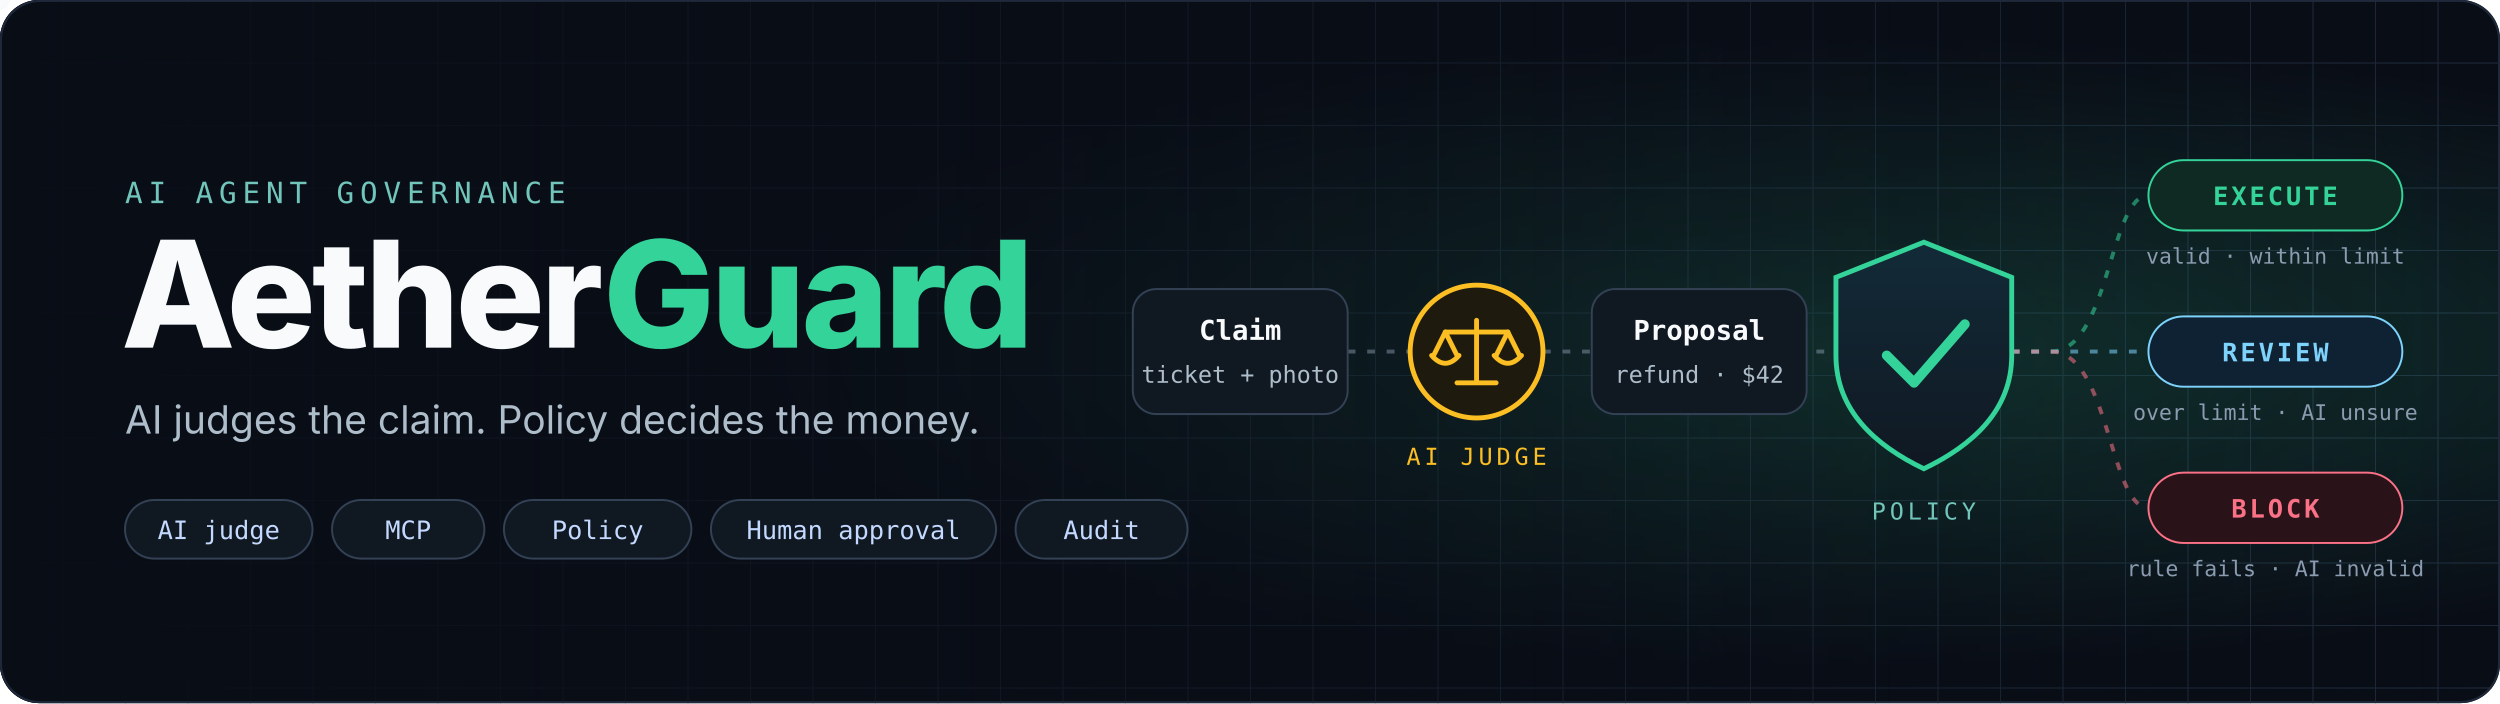
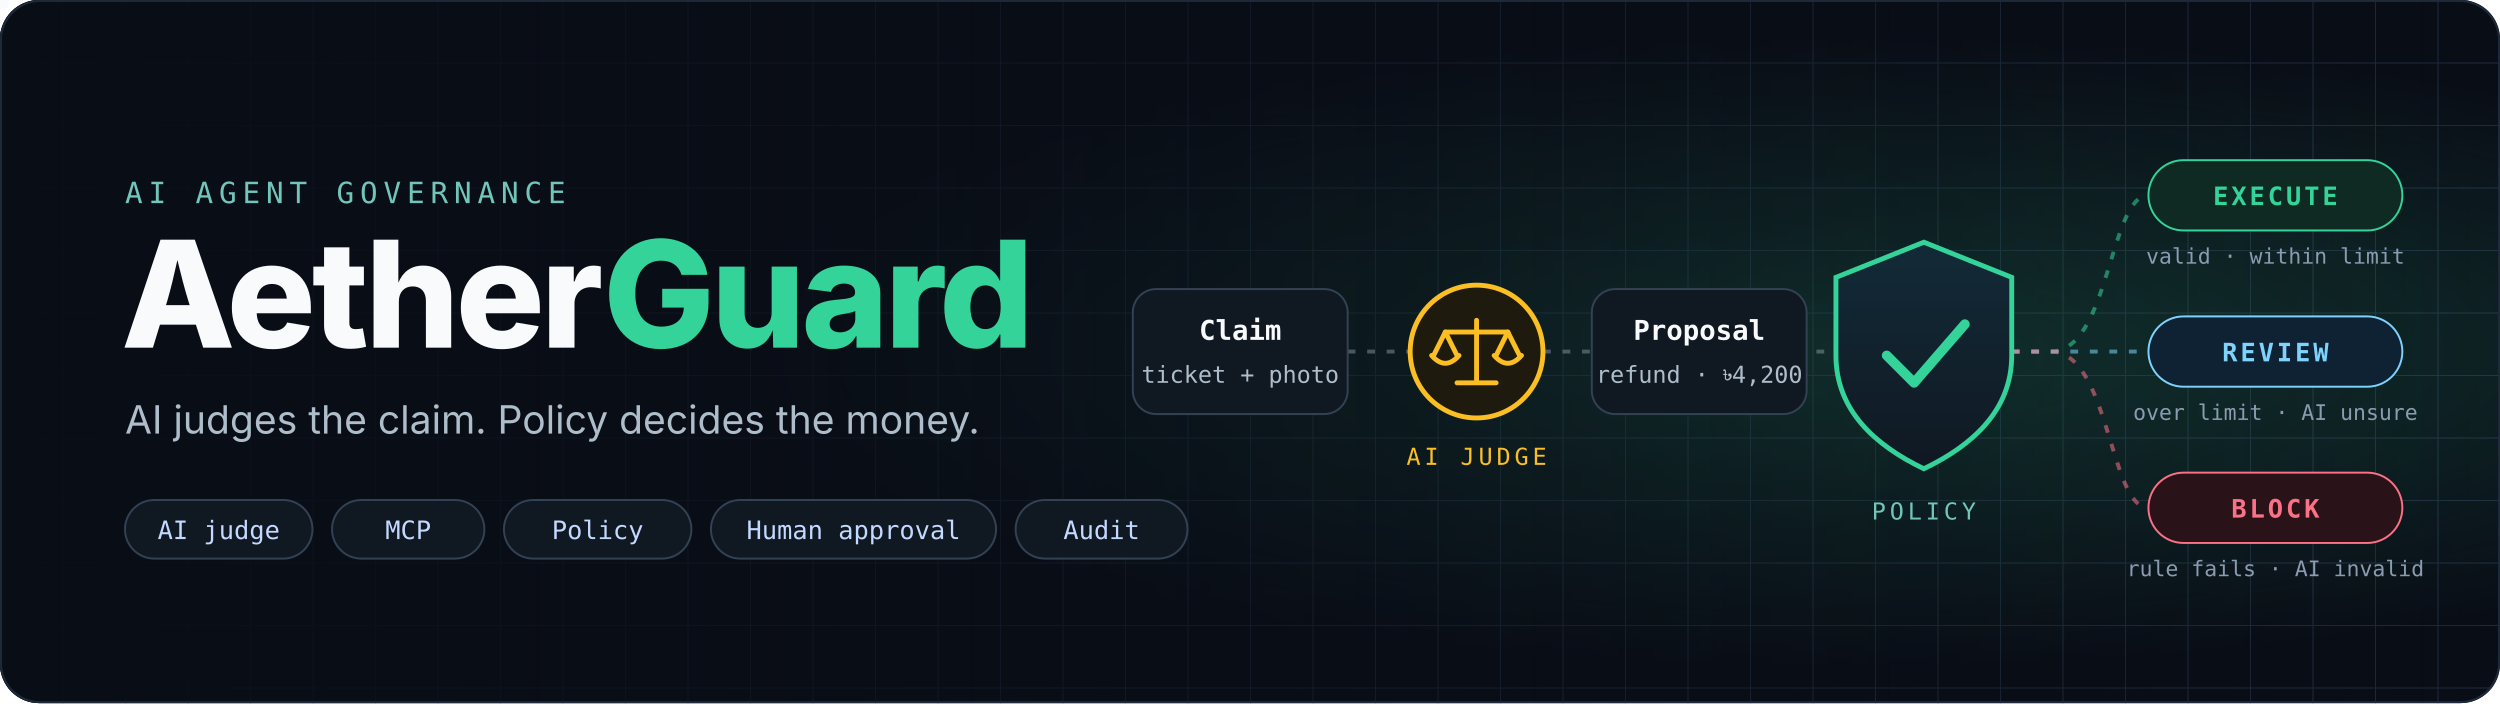
<svg xmlns="http://www.w3.org/2000/svg" viewBox="0 0 1280 360" width="1280" height="360" role="img" aria-labelledby="t d">
  <defs>
    <pattern id="grid" width="32" height="32" patternUnits="userSpaceOnUse">
      <path d="M32 0H0V32" fill="none" stroke="#1E293B" stroke-width="1" />
    </pattern>
    <radialGradient id="glow" cx="74%" cy="50%" r="45%">
      <stop offset="0" stop-color="#34d399" stop-opacity=".22" />
      <stop offset="1" stop-color="#34d399" stop-opacity="0" />
    </radialGradient>
    <linearGradient id="fade" x1="0" x2="1">
      <stop offset="0" stop-color="#090D16" />
      <stop offset=".45" stop-color="#090D16" stop-opacity=".6" />
      <stop offset="1" stop-color="#090D16" stop-opacity="0" />
    </linearGradient>
    <linearGradient id="shield" x1="0" y1="0" x2="0" y2="1">
      <stop offset="0" stop-color="#122b38" />
      <stop offset="1" stop-color="#101822" />
    </linearGradient>
    <path id="pIn" d="M690 180H940" />
    <path id="pTop" d="M1030 180H1050C1080 180 1080 100 1100 100" />
    <path id="pMid" d="M1030 180H1100" />
    <path id="pBot" d="M1030 180H1050C1080 180 1080 260 1100 260" />
  </defs>
  <rect width="1280" height="360" rx="20" fill="#090D16" />
  <rect width="1280" height="360" rx="20" fill="url(#grid)" />
  <rect width="1280" height="360" rx="20" fill="url(#glow)" />
  <rect width="1280" height="360" rx="20" fill="url(#fade)" />
  <rect x=".5" y=".5" width="1279" height="359" rx="20" fill="none" stroke="#1E293B" />
  <g font-family="-apple-system,BlinkMacSystemFont,'Segoe UI',Inter,Roboto,Helvetica,Arial,sans-serif">
    <text x="64" y="104" fill="#71c5ba" font-family="ui-monospace,SFMono-Regular,Menlo,Consolas,monospace" font-size="15" letter-spacing="3">AI AGENT GOVERNANCE</text>
    <text x="62" y="178" fill="#F8FAFC" font-size="76" font-weight="800" letter-spacing="-2">Aether<tspan fill="#34d399">Guard</tspan>
    </text>
    <text x="64" y="222" fill="#aebdca" font-size="20">AI judges the claim. Policy decides the money.</text>
    <g font-family="ui-monospace,SFMono-Regular,Menlo,Consolas,monospace" font-size="13" fill="#c4d9ff">
      <rect x="64" y="256" width="96" height="30" rx="15" fill="#101822" stroke="#334155" />
      <text x="112" y="276" text-anchor="middle">AI judge</text>
      <rect x="170" y="256" width="78" height="30" rx="15" fill="#101822" stroke="#334155" />
      <text x="209" y="276" text-anchor="middle">MCP</text>
      <rect x="258" y="256" width="96" height="30" rx="15" fill="#101822" stroke="#334155" />
      <text x="306" y="276" text-anchor="middle">Policy</text>
      <rect x="364" y="256" width="146" height="30" rx="15" fill="#101822" stroke="#334155" />
      <text x="437" y="276" text-anchor="middle">Human approval</text>
      <rect x="520" y="256" width="88" height="30" rx="15" fill="#101822" stroke="#334155" />
      <text x="564" y="276" text-anchor="middle">Audit</text>
    </g>
  </g>
  <g fill="none" stroke-width="2" stroke-dasharray="4 6">
    <use href="#pIn" stroke="#94a3b8" stroke-opacity=".45" />
    <use href="#pTop" stroke="#34d399" stroke-opacity=".55" />
    <use href="#pMid" stroke="#7dd3fc" stroke-opacity=".55" />
    <use href="#pBot" stroke="#fb7185" stroke-opacity=".55" />
  </g>
  <g fill="#F8FAFC">
    <circle r="4">
      <animateMotion dur="3s" repeatCount="indefinite" begin="0s">
        <mpath href="#pIn" />
      </animateMotion>
    </circle>
    <circle r="4">
      <animateMotion dur="3s" repeatCount="indefinite" begin="1.5s">
        <mpath href="#pIn" />
      </animateMotion>
    </circle>
    <circle r="5">
      <animateMotion dur="3s" repeatCount="indefinite" begin="0s">
        <mpath href="#pTop" />
      </animateMotion>
    </circle>
    <circle r="5">
      <animateMotion dur="3s" repeatCount="indefinite" begin="1s">
        <mpath href="#pMid" />
      </animateMotion>
    </circle>
    <circle r="5">
      <animateMotion dur="3s" repeatCount="indefinite" begin="2s">
        <mpath href="#pBot" />
      </animateMotion>
    </circle>
  </g>
  <g font-family="ui-monospace,SFMono-Regular,Menlo,Consolas,monospace">
    <rect x="580" y="148" width="110" height="64" rx="12" fill="#101822" stroke="#334155" />
    <text x="635" y="174" text-anchor="middle" fill="#F8FAFC" font-size="14" font-weight="700">Claim</text>
    <text x="635" y="196" text-anchor="middle" fill="#aebdca" font-size="12">ticket + photo</text>
    <circle cx="756" cy="180" r="34" fill="#1f1a0e" stroke="#fbbf24" stroke-width="2.5">
      <animate attributeName="stroke-opacity" values="1;.45;1" dur="3s" repeatCount="indefinite" />
    </circle>
    <g fill="none" stroke="#fbbf24" stroke-width="2.5" stroke-linecap="round" stroke-linejoin="round">
      <path d="M756 164V196M746 196H766M740 170H772" />
      <path d="M740 170L734 182M740 170L746 182M772 170L766 182M772 170L778 182" />
      <path d="M733 182Q740 190 747 182M765 182Q772 190 779 182" />
    </g>
    <text x="756" y="238" text-anchor="middle" fill="#fbbf24" font-size="12" letter-spacing="2">AI JUDGE</text>
    <rect x="815" y="148" width="110" height="64" rx="12" fill="#101822" stroke="#334155" />
    <text x="870" y="174" text-anchor="middle" fill="#F8FAFC" font-size="14" font-weight="700">Proposal</text>
-     <text x="870" y="196" text-anchor="middle" fill="#aebdca" font-size="12">refund · $42</text>
+     <text x="870" y="196" text-anchor="middle" fill="#aebdca" font-size="12">refund · ৳4,200</text>
    <path d="M985 124L1030 142V182C1030 210 1010 228 985 240C960 228 940 210 940 182V142Z" fill="url(#shield)" stroke="#34d399" stroke-width="2.5">
      <animate attributeName="stroke-opacity" values="1;.45;1" dur="3s" repeatCount="indefinite" />
    </path>
    <path d="M966 182L980 196L1006 166" fill="none" stroke="#34d399" stroke-width="5" stroke-linecap="round" stroke-linejoin="round" />
    <text x="985" y="266" text-anchor="middle" fill="#71c5ba" font-size="12" letter-spacing="2">POLICY</text>
    <rect x="1100" y="82" width="130" height="36" rx="18" fill="#0f2a22" stroke="#34d399" />
    <text x="1165" y="105" text-anchor="middle" fill="#34d399" font-size="13" font-weight="700" letter-spacing="1.5">EXECUTE</text>
    <text x="1165" y="135" text-anchor="middle" fill="#8b9bb0" font-size="11">valid · within limit</text>
    <rect x="1100" y="162" width="130" height="36" rx="18" fill="#0f2233" stroke="#7dd3fc" />
    <text x="1165" y="185" text-anchor="middle" fill="#7dd3fc" font-size="13" font-weight="700" letter-spacing="1.5">REVIEW</text>
    <text x="1165" y="215" text-anchor="middle" fill="#8b9bb0" font-size="11">over limit · AI unsure</text>
    <rect x="1100" y="242" width="130" height="36" rx="18" fill="#2a1219" stroke="#fb7185" />
    <text x="1165" y="265" text-anchor="middle" fill="#fb7185" font-size="13" font-weight="700" letter-spacing="1.5">BLOCK</text>
    <text x="1165" y="295" text-anchor="middle" fill="#8b9bb0" font-size="11">rule fails · AI invalid</text>
  </g>
</svg>
